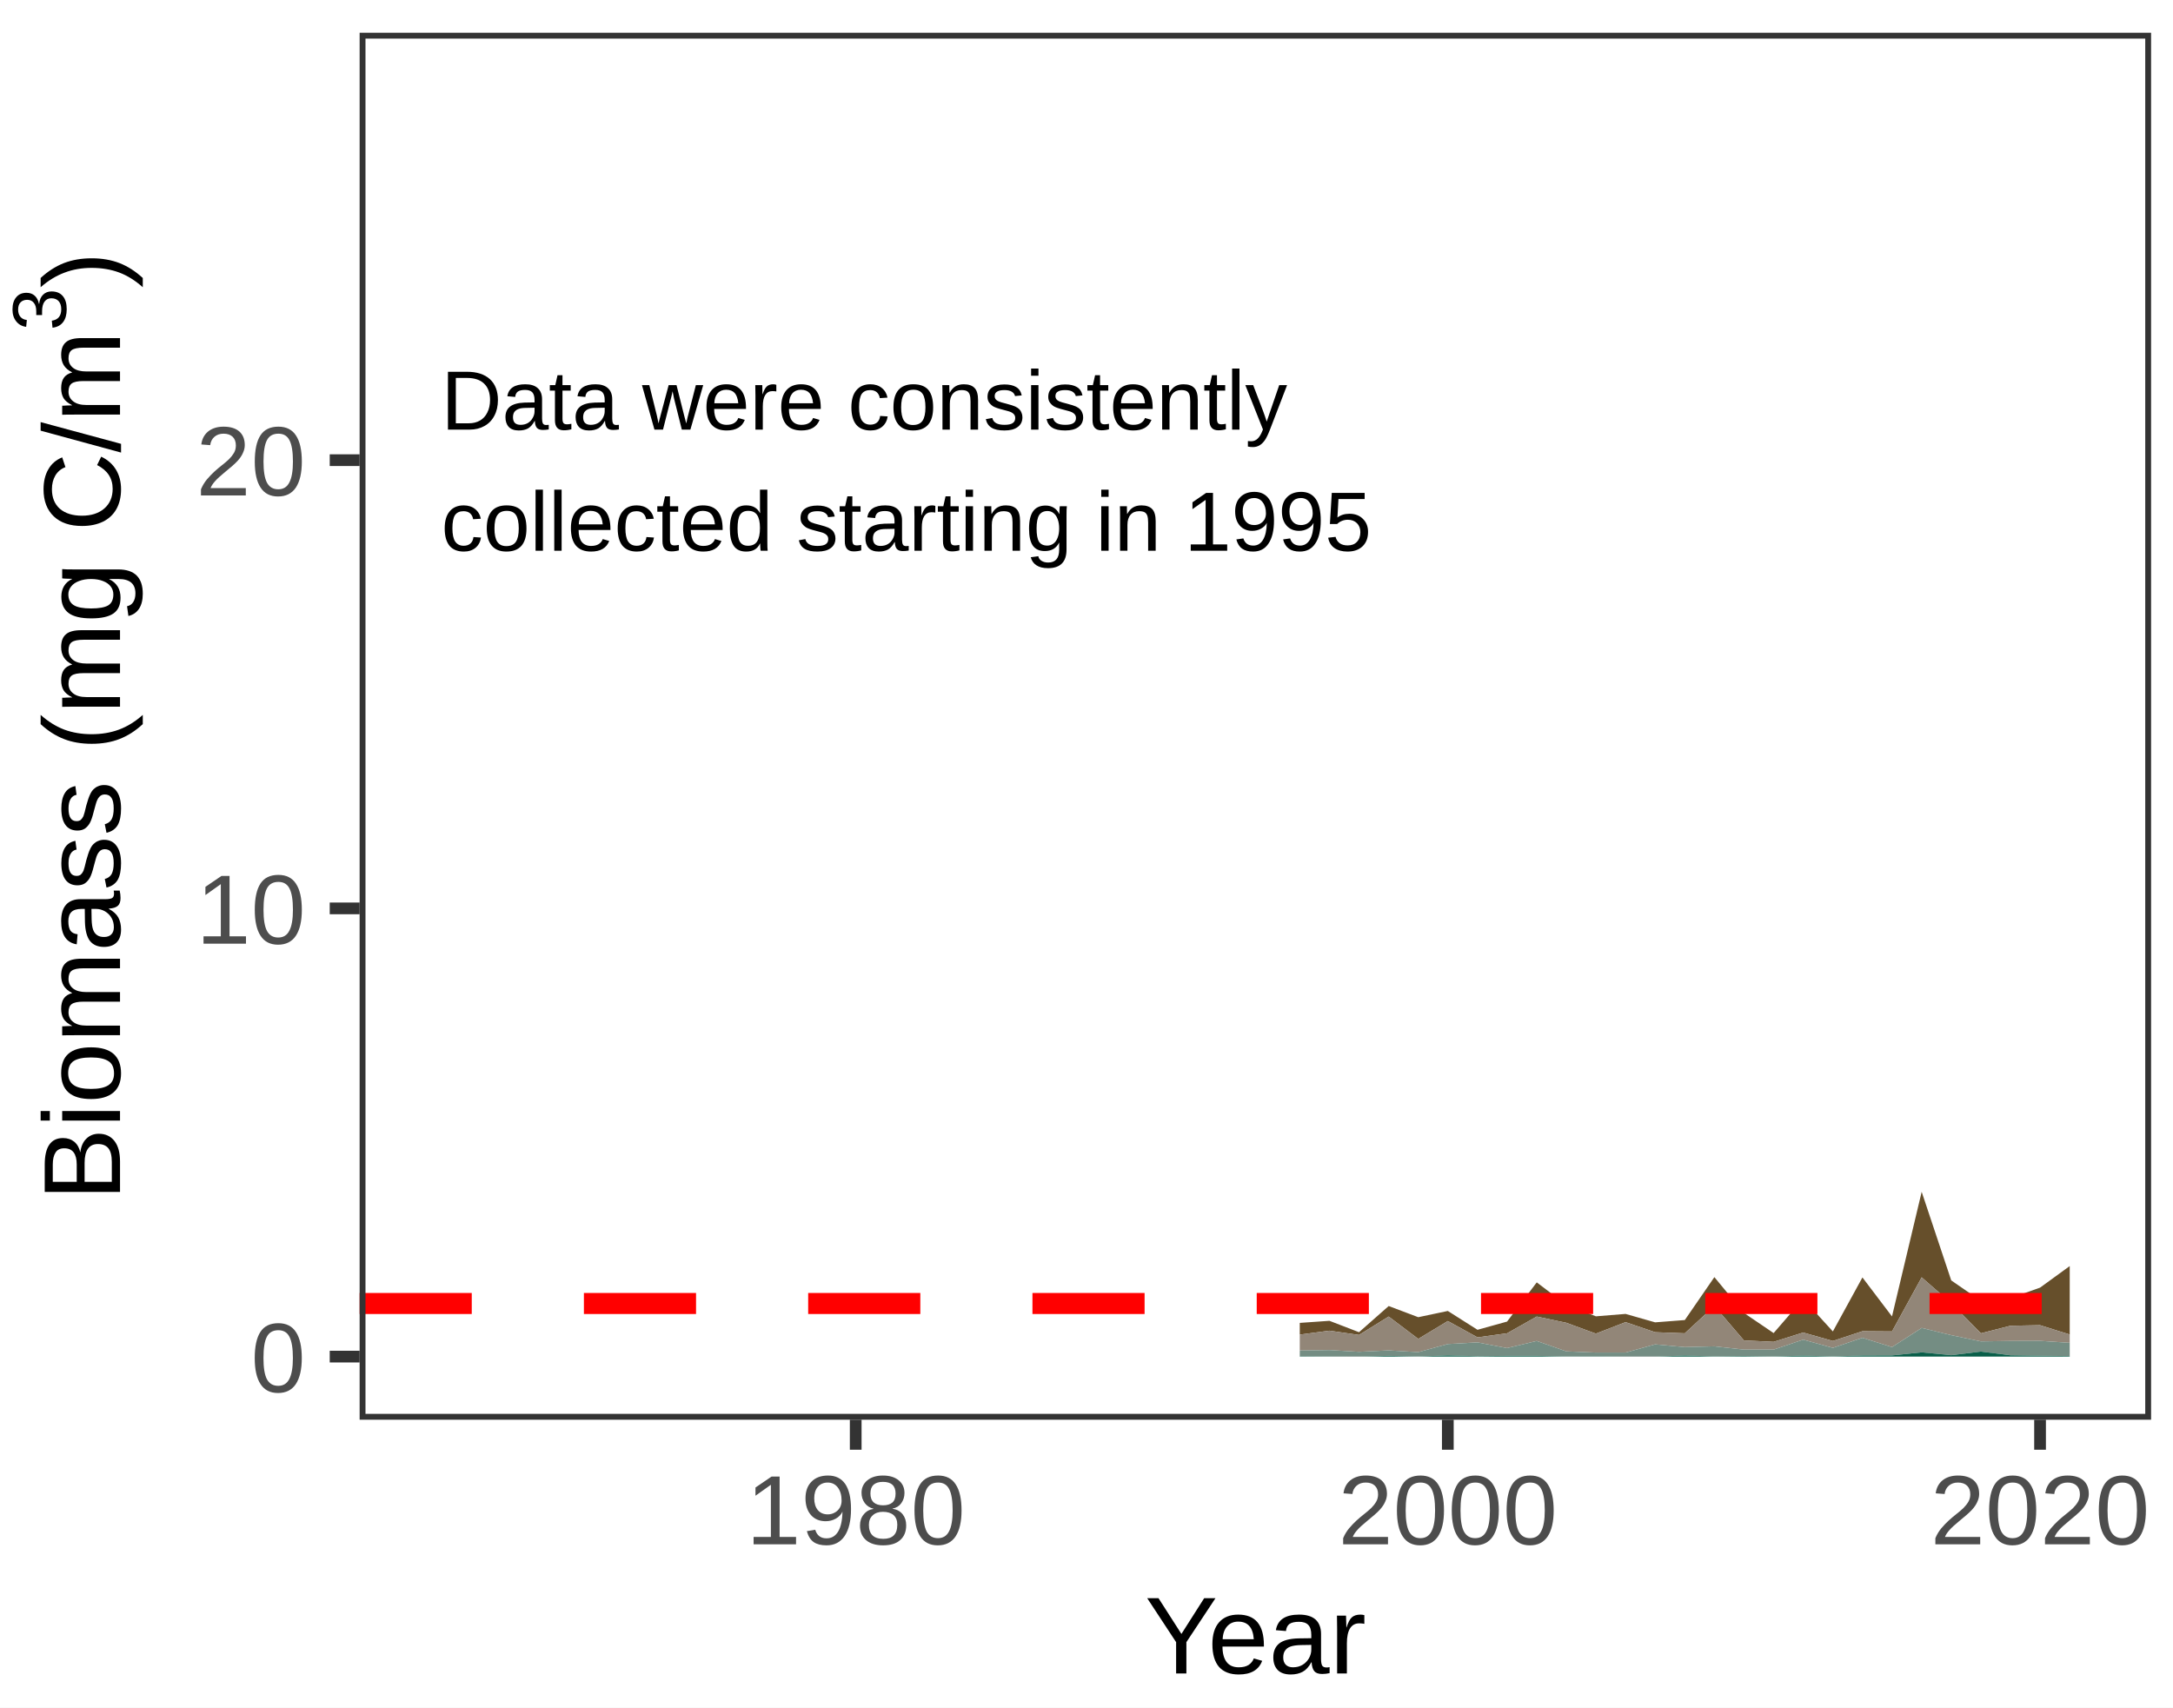
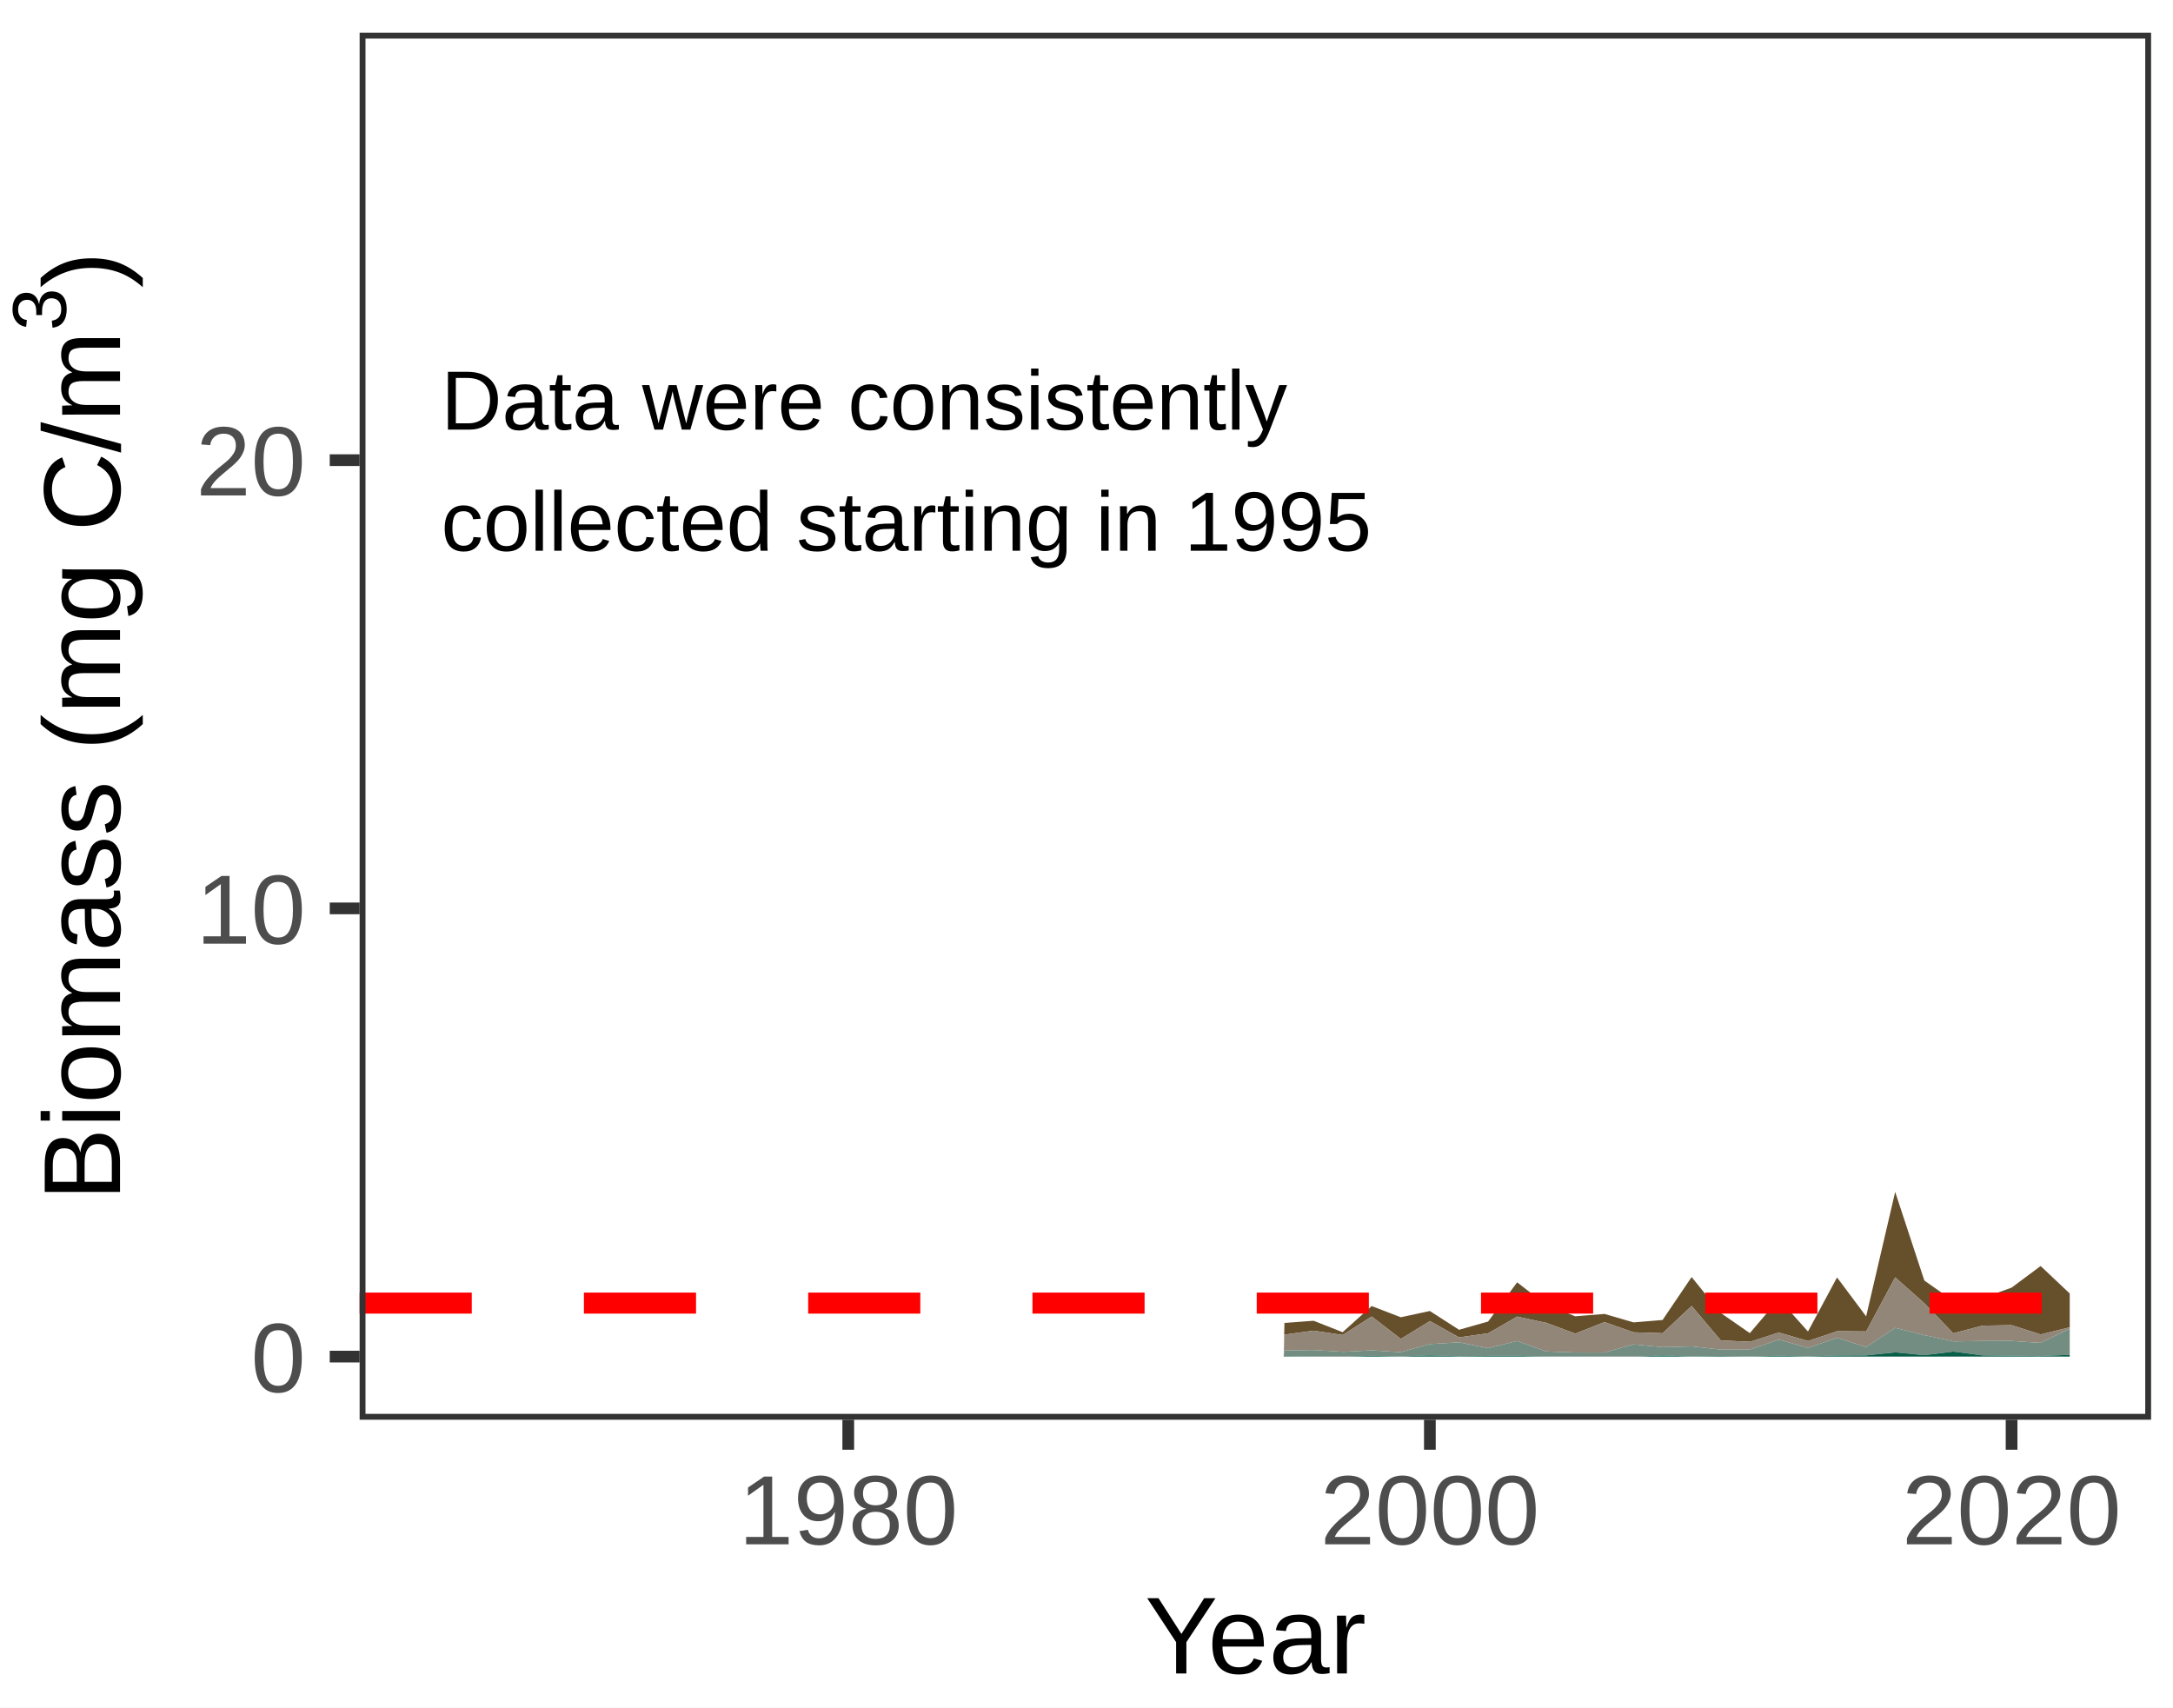
<svg xmlns="http://www.w3.org/2000/svg" class="svglite" width="198.43pt" height="155.91pt" viewBox="0 0 198.43 155.91">
  <defs>
    <style type="text/css">
    .svglite line, .svglite polyline, .svglite polygon, .svglite path, .svglite rect, .svglite circle {
      fill: none;
      stroke: #000000;
      stroke-linecap: round;
      stroke-linejoin: round;
      stroke-miterlimit: 10.00;
    }
    .svglite text {
      white-space: pre;
    }
  </style>
  </defs>
  <rect width="100%" height="100%" style="stroke: none; fill: #FFFFFF;" />
  <defs>
    <clipPath id="cpMC4wMHwxOTguNDN8MC4wMHwxNTUuOTE=">
      <rect x="0.00" y="0.00" width="198.43" height="155.91" />
    </clipPath>
  </defs>
  <g clip-path="url(#cpMC4wMHwxOTguNDN8MC4wMHwxNTUuOTE=)">
    <rect x="0.00" y="0.00" width="198.43" height="155.91" style="stroke-width: 1.07; stroke: #FFFFFF; fill: #FFFFFF;" />
  </g>
  <defs>
    <clipPath id="cpMzIuODR8MTk2LjQzfDIuOTl8MTI5LjY0">
      <rect x="32.84" y="2.99" width="163.59" height="126.65" />
    </clipPath>
  </defs>
  <g clip-path="url(#cpMzIuODR8MTk2LjQzfDIuOTl8MTI5LjY0)">
    <rect x="32.84" y="2.99" width="163.59" height="126.65" style="stroke-width: 1.07; stroke: none; fill: #FFFFFF;" />
-     <polygon points="118.69,120.80 121.40,120.61 124.10,121.65 126.81,119.26 129.51,120.28 132.21,119.71 134.92,121.43 137.62,120.68 140.33,117.10 143.03,119.15 145.73,120.20 148.44,119.98 151.14,120.75 153.85,120.54 156.55,116.62 159.25,119.89 161.96,121.73 164.66,118.61 167.37,121.58 170.07,116.65 172.77,120.21 175.48,108.83 178.18,116.92 180.89,118.79 183.59,118.54 186.29,117.58 189.00,115.61 189.00,121.86 186.29,121.01 183.59,121.06 180.89,121.75 178.18,119.00 175.48,116.64 172.77,121.58 170.07,121.56 167.37,122.45 164.66,121.68 161.96,122.53 159.25,122.40 156.55,119.25 153.85,121.75 151.14,121.65 148.44,120.73 145.73,121.78 143.03,120.79 140.33,120.22 137.62,121.75 134.92,122.12 132.21,120.63 129.51,122.26 126.81,120.22 124.10,121.90 121.40,121.51 118.69,121.87 " style="stroke-width: 0.00; stroke: none; fill: #664F2B;" />
-     <polyline points="118.69,120.80 121.40,120.61 124.10,121.65 126.81,119.26 129.51,120.28 132.21,119.71 134.92,121.43 137.62,120.68 140.33,117.10 143.03,119.15 145.73,120.20 148.44,119.98 151.14,120.75 153.85,120.54 156.55,116.62 159.25,119.89 161.96,121.73 164.66,118.61 167.37,121.58 170.07,116.65 172.77,120.21 175.48,108.83 178.18,116.92 180.89,118.79 183.59,118.54 186.29,117.58 189.00,115.61 " style="stroke-width: 1.07; stroke: none;" />
-     <polygon points="118.69,121.87 121.40,121.51 124.10,121.90 126.81,120.22 129.51,122.26 132.21,120.63 134.92,122.12 137.62,121.75 140.33,120.22 143.03,120.79 145.73,121.78 148.44,120.73 151.14,121.65 153.85,121.75 156.55,119.25 159.25,122.40 161.96,122.53 164.66,121.68 167.37,122.45 170.07,121.56 172.77,121.58 175.48,116.64 178.18,119.00 180.89,121.75 183.59,121.06 186.29,121.01 189.00,121.86 189.00,122.62 186.29,122.44 183.59,122.45 180.89,122.49 178.18,121.92 175.48,121.26 172.77,123.01 170.07,122.16 167.37,123.08 164.66,122.33 161.96,123.24 159.25,123.24 156.55,122.94 153.85,123.01 151.14,122.76 148.44,123.51 145.73,123.51 143.03,123.40 140.33,122.45 137.62,123.10 134.92,122.58 132.21,122.73 129.51,123.47 126.81,123.31 124.10,123.44 121.40,123.28 118.69,123.32 " style="stroke-width: 0.00; stroke: none; fill: #928678;" />
-     <polyline points="118.69,121.87 121.40,121.51 124.10,121.90 126.81,120.22 129.51,122.26 132.21,120.63 134.92,122.12 137.62,121.75 140.33,120.22 143.03,120.79 145.73,121.78 148.44,120.73 151.14,121.65 153.85,121.75 156.55,119.25 159.25,122.40 161.96,122.53 164.66,121.68 167.37,122.45 170.07,121.56 172.77,121.58 175.48,116.64 178.18,119.00 180.89,121.75 183.59,121.06 186.29,121.01 189.00,121.86 " style="stroke-width: 1.07; stroke: none;" />
-     <polygon points="118.69,123.32 121.40,123.28 124.10,123.44 126.81,123.31 129.51,123.47 132.21,122.73 134.92,122.58 137.62,123.10 140.33,122.45 143.03,123.40 145.73,123.51 148.44,123.51 151.14,122.76 153.85,123.01 156.55,122.94 159.25,123.24 161.96,123.24 164.66,122.33 167.37,123.08 170.07,122.16 172.77,123.01 175.48,121.26 178.18,121.92 180.89,122.49 183.59,122.45 186.29,122.44 189.00,122.62 189.00,123.83 186.29,123.80 183.59,123.76 180.89,123.42 178.18,123.75 175.48,123.49 172.77,123.77 170.07,123.78 167.37,123.86 164.66,123.79 161.96,123.87 159.25,123.83 156.55,123.86 153.85,123.78 151.14,123.88 148.44,123.88 145.73,123.86 143.03,123.87 140.33,123.81 137.62,123.81 134.92,123.84 132.21,123.77 129.51,123.87 126.81,123.81 124.10,123.88 121.40,123.87 118.69,123.85 " style="stroke-width: 0.00; stroke: none; fill: #748D83;" />
-     <polyline points="118.69,123.32 121.40,123.28 124.10,123.44 126.81,123.31 129.51,123.47 132.21,122.73 134.92,122.58 137.62,123.10 140.33,122.45 143.03,123.40 145.73,123.51 148.44,123.51 151.14,122.76 153.85,123.01 156.55,122.94 159.25,123.24 161.96,123.24 164.66,122.33 167.37,123.08 170.07,122.16 172.77,123.01 175.48,121.26 178.18,121.92 180.89,122.49 183.59,122.45 186.29,122.44 189.00,122.62 " style="stroke-width: 1.07; stroke: none;" />
-     <polygon points="118.69,123.85 121.40,123.87 124.10,123.88 126.81,123.81 129.51,123.87 132.21,123.77 134.92,123.84 137.62,123.81 140.33,123.81 143.03,123.87 145.73,123.86 148.44,123.88 151.14,123.88 153.85,123.78 156.55,123.86 159.25,123.83 161.96,123.87 164.66,123.79 167.37,123.86 170.07,123.78 172.77,123.77 175.48,123.49 178.18,123.75 180.89,123.42 183.59,123.76 186.29,123.80 189.00,123.83 189.00,123.88 186.29,123.88 183.59,123.88 180.89,123.88 178.18,123.88 175.48,123.88 172.77,123.88 170.07,123.88 167.37,123.88 164.66,123.88 161.96,123.88 159.25,123.88 156.55,123.88 153.85,123.88 151.14,123.88 148.44,123.88 145.73,123.88 143.03,123.88 140.33,123.88 137.62,123.88 134.92,123.88 132.21,123.88 129.51,123.88 126.81,123.88 124.10,123.88 121.40,123.88 118.69,123.88 " style="stroke-width: 0.00; stroke: none; fill: #095E49;" />
-     <polyline points="118.69,123.85 121.40,123.87 124.10,123.88 126.81,123.81 129.51,123.87 132.21,123.77 134.92,123.84 137.62,123.81 140.33,123.81 143.03,123.87 145.73,123.86 148.44,123.88 151.14,123.88 153.85,123.78 156.55,123.86 159.25,123.83 161.96,123.87 164.66,123.79 167.37,123.86 170.07,123.78 172.77,123.77 175.48,123.49 178.18,123.75 180.89,123.42 183.59,123.76 186.29,123.80 189.00,123.83 " style="stroke-width: 1.07; stroke: none;" />
-     <line x1="32.84" y1="119.03" x2="196.43" y2="119.03" style="stroke-width: 1.92; stroke: #FF0000; stroke-dasharray: 10.24,10.24; stroke-linecap: butt;" />
+     <polygon points="117.29,120.80 117.37,120.80 119.88,120.61 119.95,120.61 120.02,120.63 122.53,121.62 122.61,121.65 122.68,121.58 125.19,119.32 125.26,119.26 125.33,119.29 127.85,120.26 127.92,120.28 127.99,120.27 130.50,119.73 130.57,119.71 130.64,119.76 133.16,121.38 133.23,121.43 133.30,121.41 135.81,120.70 135.88,120.68 135.96,120.58 138.47,117.19 138.54,117.10 138.61,117.15 141.12,119.10 141.20,119.15 141.27,119.18 143.78,120.17 143.85,120.20 143.92,120.19 146.43,119.99 146.51,119.98 146.58,120.00 149.09,120.73 149.16,120.75 149.23,120.75 151.75,120.54 151.82,120.54 151.89,120.43 154.40,116.72 154.47,116.62 154.55,116.71 157.06,119.81 157.13,119.89 157.20,119.94 159.71,121.68 159.78,121.73 159.86,121.65 162.37,118.70 162.44,118.61 162.51,118.69 165.02,121.50 165.10,121.58 165.17,121.45 167.68,116.78 167.75,116.65 167.82,116.74 170.34,120.11 170.41,120.21 170.48,119.90 172.99,109.14 173.06,108.83 173.13,109.05 175.65,116.71 175.72,116.92 175.79,116.98 178.30,118.74 178.37,118.79 178.45,118.79 180.96,118.55 181.03,118.54 181.10,118.51 183.61,117.61 183.69,117.58 183.76,117.53 186.27,115.66 186.34,115.61 186.41,115.67 188.93,118.05 189.00,118.11 189.00,121.20 188.93,121.22 186.41,121.84 186.34,121.86 186.27,121.83 183.76,121.03 183.69,121.01 183.61,121.01 181.10,121.05 181.03,121.06 180.96,121.07 178.45,121.73 178.37,121.75 178.30,121.68 175.79,119.07 175.72,119.00 175.65,118.94 173.13,116.70 173.06,116.64 172.99,116.77 170.48,121.45 170.41,121.58 170.34,121.58 167.82,121.56 167.75,121.56 167.68,121.59 165.17,122.43 165.10,122.45 165.02,122.43 162.51,121.70 162.44,121.68 162.37,121.70 159.86,122.51 159.78,122.53 159.71,122.52 157.20,122.40 157.13,122.40 157.06,122.31 154.55,119.34 154.47,119.25 154.40,119.32 151.89,121.68 151.82,121.75 151.75,121.74 149.23,121.66 149.16,121.65 149.09,121.63 146.58,120.75 146.51,120.73 146.43,120.76 143.92,121.75 143.85,121.78 143.78,121.75 141.27,120.82 141.20,120.79 141.12,120.78 138.61,120.24 138.54,120.22 138.47,120.27 135.96,121.71 135.88,121.75 135.81,121.76 133.30,122.11 133.23,122.12 133.16,122.08 130.64,120.67 130.57,120.63 130.50,120.68 127.99,122.22 127.92,122.26 127.85,122.21 125.33,120.27 125.26,120.22 125.19,120.26 122.68,121.86 122.61,121.90 122.53,121.89 120.02,121.52 119.95,121.51 119.88,121.52 117.37,121.86 117.29,121.87 117.22,123.88 " style="stroke-width: 0.00; stroke: none; stroke-linecap: butt; fill: #664F2B;" />
+     <polyline points="117.29,120.80 117.37,120.80 119.88,120.61 119.95,120.61 120.02,120.63 122.53,121.62 122.61,121.65 122.68,121.58 125.19,119.32 125.26,119.26 125.33,119.29 127.85,120.26 127.92,120.28 127.99,120.27 130.50,119.73 130.57,119.71 130.64,119.76 133.16,121.38 133.23,121.43 133.30,121.41 135.81,120.70 135.88,120.68 135.96,120.58 138.47,117.19 138.54,117.10 138.61,117.15 141.12,119.10 141.20,119.15 141.27,119.18 143.78,120.17 143.85,120.20 143.92,120.19 146.43,119.99 146.51,119.98 146.58,120.00 149.09,120.73 149.16,120.75 149.23,120.75 151.75,120.54 151.82,120.54 151.89,120.43 154.40,116.72 154.47,116.62 154.55,116.71 157.06,119.81 157.13,119.89 157.20,119.94 159.71,121.68 159.78,121.73 159.86,121.65 162.37,118.70 162.44,118.61 162.51,118.69 165.02,121.50 165.10,121.58 165.17,121.45 167.68,116.78 167.75,116.65 167.82,116.74 170.34,120.11 170.41,120.21 170.48,119.90 172.99,109.14 173.06,108.83 173.13,109.05 175.65,116.71 175.72,116.92 175.79,116.98 178.30,118.74 178.37,118.79 178.45,118.79 180.96,118.55 181.03,118.54 181.10,118.51 183.61,117.61 183.69,117.58 183.76,117.53 186.27,115.66 186.34,115.61 186.41,115.67 188.93,118.05 189.00,118.11 " style="stroke-width: 1.07; stroke: none; stroke-linecap: butt;" />
+     <polygon points="117.29,121.87 117.37,121.86 119.88,121.52 119.95,121.51 120.02,121.52 122.53,121.89 122.61,121.90 122.68,121.86 125.19,120.26 125.26,120.22 125.33,120.27 127.85,122.21 127.92,122.26 127.99,122.22 130.50,120.68 130.57,120.63 130.64,120.67 133.16,122.08 133.23,122.12 133.30,122.11 135.81,121.76 135.88,121.75 135.96,121.71 138.47,120.27 138.54,120.22 138.61,120.24 141.12,120.78 141.20,120.79 141.27,120.82 143.78,121.75 143.85,121.78 143.92,121.75 146.43,120.76 146.51,120.73 146.58,120.75 149.09,121.63 149.16,121.65 149.23,121.66 151.75,121.74 151.82,121.75 151.89,121.68 154.40,119.32 154.47,119.25 154.55,119.34 157.06,122.31 157.13,122.40 157.20,122.40 159.71,122.52 159.78,122.53 159.86,122.51 162.37,121.70 162.44,121.68 162.51,121.70 165.02,122.43 165.10,122.45 165.17,122.43 167.68,121.59 167.75,121.56 167.82,121.56 170.34,121.58 170.41,121.58 170.48,121.45 172.99,116.77 173.06,116.64 173.13,116.70 175.65,118.94 175.72,119.00 175.79,119.07 178.30,121.68 178.37,121.75 178.45,121.73 180.96,121.07 181.03,121.06 181.10,121.05 183.61,121.01 183.69,121.01 183.76,121.03 186.27,121.83 186.34,121.86 186.41,121.84 188.93,121.22 189.00,121.20 189.00,121.32 188.93,121.36 186.41,122.59 186.34,122.62 186.27,122.62 183.76,122.45 183.69,122.44 183.61,122.44 181.10,122.45 181.03,122.45 180.96,122.45 178.45,122.49 178.37,122.49 178.30,122.47 175.79,121.93 175.72,121.92 175.65,121.90 173.13,121.27 173.06,121.26 172.99,121.30 170.48,122.96 170.41,123.01 170.34,122.99 167.82,122.18 167.75,122.16 167.68,122.18 165.17,123.06 165.10,123.08 165.02,123.06 162.51,122.35 162.44,122.33 162.37,122.35 159.86,123.21 159.78,123.24 159.71,123.24 157.20,123.24 157.13,123.24 157.06,123.23 154.55,122.95 154.47,122.94 154.40,122.95 151.89,123.01 151.82,123.01 151.75,123.01 149.23,122.77 149.16,122.76 149.09,122.78 146.58,123.49 146.51,123.51 146.43,123.51 143.92,123.51 143.85,123.51 143.78,123.50 141.27,123.41 141.20,123.40 141.12,123.38 138.61,122.48 138.54,122.45 138.47,122.47 135.96,123.09 135.88,123.10 135.81,123.09 133.30,122.59 133.23,122.58 133.16,122.58 130.64,122.73 130.57,122.73 130.50,122.75 127.99,123.45 127.92,123.47 127.85,123.47 125.33,123.31 125.26,123.31 125.19,123.31 122.68,123.44 122.61,123.44 122.53,123.43 120.02,123.28 119.95,123.28 119.88,123.28 117.37,123.32 117.29,123.32 117.22,123.88 " style="stroke-width: 0.00; stroke: none; stroke-linecap: butt; fill: #928678;" />
+     <polyline points="117.29,121.87 117.37,121.86 119.88,121.52 119.95,121.51 120.02,121.52 122.53,121.89 122.61,121.90 122.68,121.86 125.19,120.26 125.26,120.22 125.33,120.27 127.85,122.21 127.92,122.26 127.99,122.22 130.50,120.68 130.57,120.63 130.64,120.67 133.16,122.08 133.23,122.12 133.30,122.11 135.81,121.76 135.88,121.75 135.96,121.71 138.47,120.27 138.54,120.22 138.61,120.24 141.12,120.78 141.20,120.79 141.27,120.82 143.78,121.75 143.85,121.78 143.92,121.75 146.43,120.76 146.51,120.73 146.58,120.75 149.09,121.63 149.16,121.65 149.23,121.66 151.75,121.74 151.82,121.75 151.89,121.68 154.40,119.32 154.47,119.25 154.55,119.34 157.06,122.31 157.13,122.40 157.20,122.40 159.71,122.52 159.78,122.53 159.86,122.51 162.37,121.70 162.44,121.68 162.51,121.70 165.02,122.43 165.10,122.45 165.17,122.43 167.68,121.59 167.75,121.56 167.82,121.56 170.34,121.58 170.41,121.58 170.48,121.45 172.99,116.77 173.06,116.64 173.13,116.70 175.65,118.94 175.72,119.00 175.79,119.07 178.30,121.68 178.37,121.75 178.45,121.73 180.96,121.07 181.03,121.06 181.10,121.05 183.61,121.01 183.69,121.01 183.76,121.03 186.27,121.83 186.34,121.86 186.41,121.84 188.93,121.22 189.00,121.20 " style="stroke-width: 1.07; stroke: none; stroke-linecap: butt;" />
+     <polygon points="117.29,123.32 117.37,123.32 119.88,123.28 119.95,123.28 120.02,123.28 122.53,123.43 122.61,123.44 122.68,123.44 125.19,123.31 125.26,123.31 125.33,123.31 127.85,123.47 127.92,123.47 127.99,123.45 130.50,122.75 130.57,122.73 130.64,122.73 133.16,122.58 133.23,122.58 133.30,122.59 135.81,123.09 135.88,123.10 135.96,123.09 138.47,122.47 138.54,122.45 138.61,122.48 141.12,123.38 141.20,123.40 141.27,123.41 143.78,123.50 143.85,123.51 143.92,123.51 146.43,123.51 146.51,123.51 146.58,123.49 149.09,122.78 149.16,122.76 149.23,122.77 151.75,123.01 151.82,123.01 151.89,123.01 154.40,122.95 154.47,122.94 154.55,122.95 157.06,123.23 157.13,123.24 157.20,123.24 159.71,123.24 159.78,123.24 159.86,123.21 162.37,122.35 162.44,122.33 162.51,122.35 165.02,123.06 165.10,123.08 165.17,123.06 167.68,122.18 167.75,122.16 167.82,122.18 170.34,122.99 170.41,123.01 170.48,122.96 172.99,121.30 173.06,121.26 173.13,121.27 175.65,121.90 175.72,121.92 175.79,121.93 178.30,122.47 178.37,122.49 178.45,122.49 180.96,122.45 181.03,122.45 181.10,122.45 183.61,122.44 183.69,122.44 183.76,122.45 186.27,122.62 186.34,122.62 186.41,122.59 188.93,121.36 189.00,121.32 189.00,123.72 188.93,123.72 186.41,123.82 186.34,123.83 186.27,123.83 183.76,123.80 183.69,123.80 183.61,123.80 181.10,123.77 181.03,123.76 180.96,123.76 178.45,123.43 178.37,123.42 178.30,123.43 175.79,123.74 175.72,123.75 175.65,123.74 173.13,123.50 173.06,123.49 172.99,123.50 170.48,123.76 170.41,123.77 170.34,123.77 167.82,123.78 167.75,123.78 167.68,123.78 165.17,123.86 165.10,123.86 165.02,123.86 162.51,123.80 162.44,123.79 162.37,123.80 159.86,123.87 159.78,123.87 159.71,123.87 157.20,123.83 157.13,123.83 157.06,123.83 154.55,123.86 154.47,123.86 154.40,123.86 151.89,123.78 151.82,123.78 151.75,123.78 149.23,123.88 149.16,123.88 149.09,123.88 146.58,123.88 146.51,123.88 146.43,123.88 143.92,123.86 143.85,123.86 143.78,123.86 141.27,123.87 141.20,123.87 141.12,123.87 138.61,123.81 138.54,123.81 138.47,123.81 135.96,123.81 135.88,123.81 135.81,123.82 133.30,123.84 133.23,123.84 133.16,123.84 130.64,123.77 130.57,123.77 130.50,123.77 127.99,123.86 127.92,123.87 127.85,123.86 125.33,123.81 125.26,123.81 125.19,123.81 122.68,123.88 122.61,123.88 122.53,123.88 120.02,123.87 119.95,123.87 119.88,123.87 117.37,123.85 117.29,123.85 117.22,123.88 " style="stroke-width: 0.00; stroke: none; stroke-linecap: butt; fill: #748D83;" />
+     <polyline points="117.29,123.32 117.37,123.32 119.88,123.28 119.95,123.28 120.02,123.28 122.53,123.43 122.61,123.44 122.68,123.44 125.19,123.31 125.26,123.31 125.33,123.31 127.85,123.47 127.92,123.47 127.99,123.45 130.50,122.75 130.57,122.73 130.64,122.73 133.16,122.58 133.23,122.58 133.30,122.59 135.81,123.09 135.88,123.10 135.96,123.09 138.47,122.47 138.54,122.45 138.61,122.48 141.12,123.38 141.20,123.40 141.27,123.41 143.78,123.50 143.85,123.51 143.92,123.51 146.43,123.51 146.51,123.51 146.58,123.49 149.09,122.78 149.16,122.76 149.23,122.77 151.75,123.01 151.82,123.01 151.89,123.01 154.40,122.95 154.47,122.94 154.55,122.95 157.06,123.23 157.13,123.24 157.20,123.24 159.71,123.24 159.78,123.24 159.86,123.21 162.37,122.35 162.44,122.33 162.51,122.35 165.02,123.06 165.10,123.08 165.17,123.06 167.68,122.18 167.75,122.16 167.82,122.18 170.34,122.99 170.41,123.01 170.48,122.96 172.99,121.30 173.06,121.26 173.13,121.27 175.65,121.90 175.72,121.92 175.79,121.93 178.30,122.47 178.37,122.49 178.45,122.49 180.96,122.45 181.03,122.45 181.10,122.45 183.61,122.44 183.69,122.44 183.76,122.45 186.27,122.62 186.34,122.62 186.41,122.59 188.93,121.36 189.00,121.32 " style="stroke-width: 1.07; stroke: none; stroke-linecap: butt;" />
+     <polygon points="117.29,123.85 117.37,123.85 119.88,123.87 119.95,123.87 120.02,123.87 122.53,123.88 122.61,123.88 122.68,123.88 125.19,123.81 125.26,123.81 125.33,123.81 127.85,123.86 127.92,123.87 127.99,123.86 130.50,123.77 130.57,123.77 130.64,123.77 133.16,123.84 133.23,123.84 133.30,123.84 135.81,123.82 135.88,123.81 135.96,123.81 138.47,123.81 138.54,123.81 138.61,123.81 141.12,123.87 141.20,123.87 141.27,123.87 143.78,123.86 143.85,123.86 143.92,123.86 146.43,123.88 146.51,123.88 146.58,123.88 149.09,123.88 149.16,123.88 149.23,123.88 151.75,123.78 151.82,123.78 151.89,123.78 154.40,123.86 154.47,123.86 154.55,123.86 157.06,123.83 157.13,123.83 157.20,123.83 159.71,123.87 159.78,123.87 159.86,123.87 162.37,123.80 162.44,123.79 162.51,123.80 165.02,123.86 165.10,123.86 165.17,123.86 167.68,123.78 167.75,123.78 167.82,123.78 170.34,123.77 170.41,123.77 170.48,123.76 172.99,123.50 173.06,123.49 173.13,123.50 175.65,123.74 175.72,123.75 175.79,123.74 178.30,123.43 178.37,123.42 178.45,123.43 180.96,123.76 181.03,123.76 181.10,123.77 183.61,123.80 183.69,123.80 183.76,123.80 186.27,123.83 186.34,123.83 186.41,123.82 188.93,123.72 189.00,123.72 189.00,123.88 188.93,123.88 186.41,123.88 186.34,123.88 186.27,123.88 183.76,123.88 183.69,123.88 183.61,123.88 181.10,123.88 181.03,123.88 180.96,123.88 178.45,123.88 178.37,123.88 178.30,123.88 175.79,123.88 175.72,123.88 175.65,123.88 173.13,123.88 173.06,123.88 172.99,123.88 170.48,123.88 170.41,123.88 170.34,123.88 167.82,123.88 167.75,123.88 167.68,123.88 165.17,123.88 165.10,123.88 165.02,123.88 162.51,123.88 162.44,123.88 162.37,123.88 159.86,123.88 159.78,123.88 159.71,123.88 157.20,123.88 157.13,123.88 157.06,123.88 154.55,123.88 154.47,123.88 154.40,123.88 151.89,123.88 151.82,123.88 151.75,123.88 149.23,123.88 149.16,123.88 149.09,123.88 146.58,123.88 146.51,123.88 146.43,123.88 143.92,123.88 143.85,123.88 143.78,123.88 141.27,123.88 141.20,123.88 141.12,123.88 138.61,123.88 138.54,123.88 138.47,123.88 135.96,123.88 135.88,123.88 135.81,123.88 133.30,123.88 133.23,123.88 133.16,123.88 130.64,123.88 130.57,123.88 130.50,123.88 127.99,123.88 127.92,123.88 127.85,123.88 125.33,123.88 125.26,123.88 125.19,123.88 122.68,123.88 122.61,123.88 122.53,123.88 120.02,123.88 119.95,123.88 119.88,123.88 117.37,123.88 117.29,123.88 117.22,123.88 " style="stroke-width: 0.00; stroke: none; stroke-linecap: butt; fill: #095E49;" />
+     <polyline points="117.29,123.85 117.37,123.85 119.88,123.87 119.95,123.87 120.02,123.87 122.53,123.88 122.61,123.88 122.68,123.88 125.19,123.81 125.26,123.81 125.33,123.81 127.85,123.86 127.92,123.87 127.99,123.86 130.50,123.77 130.57,123.77 130.64,123.77 133.16,123.84 133.23,123.84 133.30,123.84 135.81,123.82 135.88,123.81 135.96,123.81 138.47,123.81 138.54,123.81 138.61,123.81 141.12,123.87 141.20,123.87 141.27,123.87 143.78,123.86 143.85,123.86 143.92,123.86 146.43,123.88 146.51,123.88 146.58,123.88 149.09,123.88 149.16,123.88 149.23,123.88 151.75,123.78 151.82,123.78 151.89,123.78 154.40,123.86 154.47,123.86 154.55,123.86 157.06,123.83 157.13,123.83 157.20,123.83 159.71,123.87 159.78,123.87 159.86,123.87 162.37,123.80 162.44,123.79 162.51,123.80 165.02,123.86 165.10,123.86 165.17,123.86 167.68,123.78 167.75,123.78 167.82,123.78 170.34,123.77 170.41,123.77 170.48,123.76 172.99,123.50 173.06,123.49 173.13,123.50 175.65,123.74 175.72,123.75 175.79,123.74 178.30,123.43 178.37,123.42 178.45,123.43 180.96,123.76 181.03,123.76 181.10,123.77 183.61,123.80 183.69,123.80 183.76,123.80 186.27,123.83 186.34,123.83 186.41,123.82 188.93,123.72 189.00,123.72 " style="stroke-width: 1.07; stroke: none; stroke-linecap: butt;" />
+     <line x1="32.84" y1="118.99" x2="196.43" y2="118.99" style="stroke-width: 1.92; stroke: #FF0000; stroke-dasharray: 10.24,10.24; stroke-linecap: butt;" />
    <text x="40.28" y="39.23" style="font-size: 7.68px; font-family: &quot;Arial&quot;;" textLength="79.35px" lengthAdjust="spacingAndGlyphs">Data were consistently </text>
    <text x="40.28" y="50.29" style="font-size: 7.68px; font-family: &quot;Arial&quot;;" textLength="87.05px" lengthAdjust="spacingAndGlyphs"> collected starting in 1995</text>
    <rect x="32.84" y="2.99" width="163.59" height="126.65" style="stroke-width: 1.07; stroke: #333333;" />
  </g>
  <g clip-path="url(#cpMC4wMHwxOTguNDN8MC4wMHwxNTUuOTE=)">
    <text x="27.91" y="127.11" text-anchor="end" style="font-size: 9.00px;fill: #4D4D4D; font-family: &quot;Arial&quot;;" textLength="5.00px" lengthAdjust="spacingAndGlyphs">0</text>
    <text x="27.91" y="86.17" text-anchor="end" style="font-size: 9.00px;fill: #4D4D4D; font-family: &quot;Arial&quot;;" textLength="10.01px" lengthAdjust="spacingAndGlyphs">10</text>
    <text x="27.91" y="45.24" text-anchor="end" style="font-size: 9.00px;fill: #4D4D4D; font-family: &quot;Arial&quot;;" textLength="10.01px" lengthAdjust="spacingAndGlyphs">20</text>
    <polyline points="30.11,123.88 32.84,123.88 " style="stroke-width: 1.07; stroke: #333333; stroke-linecap: butt;" />
    <polyline points="30.11,82.95 32.84,82.95 " style="stroke-width: 1.07; stroke: #333333; stroke-linecap: butt;" />
    <polyline points="30.11,42.02 32.84,42.02 " style="stroke-width: 1.07; stroke: #333333; stroke-linecap: butt;" />
-     <polyline points="78.14,132.38 78.14,129.64 " style="stroke-width: 1.07; stroke: #333333; stroke-linecap: butt;" />
-     <polyline points="132.21,132.38 132.21,129.64 " style="stroke-width: 1.07; stroke: #333333; stroke-linecap: butt;" />
-     <polyline points="186.29,132.38 186.29,129.64 " style="stroke-width: 1.07; stroke: #333333; stroke-linecap: butt;" />
-     <text x="78.14" y="141.02" text-anchor="middle" style="font-size: 9.00px;fill: #4D4D4D; font-family: &quot;Arial&quot;;" textLength="20.02px" lengthAdjust="spacingAndGlyphs">1980</text>
-     <text x="132.21" y="141.02" text-anchor="middle" style="font-size: 9.00px;fill: #4D4D4D; font-family: &quot;Arial&quot;;" textLength="20.02px" lengthAdjust="spacingAndGlyphs">2000</text>
-     <text x="186.29" y="141.02" text-anchor="middle" style="font-size: 9.00px;fill: #4D4D4D; font-family: &quot;Arial&quot;;" textLength="20.02px" lengthAdjust="spacingAndGlyphs">2020</text>
+     <polyline points="77.46,132.38 77.46,129.64 " style="stroke-width: 1.07; stroke: #333333; stroke-linecap: butt;" />
+     <polyline points="130.57,132.38 130.57,129.64 " style="stroke-width: 1.07; stroke: #333333; stroke-linecap: butt;" />
+     <polyline points="183.69,132.38 183.69,129.64 " style="stroke-width: 1.07; stroke: #333333; stroke-linecap: butt;" />
+     <text x="77.46" y="141.02" text-anchor="middle" style="font-size: 9.00px;fill: #4D4D4D; font-family: &quot;Arial&quot;;" textLength="20.02px" lengthAdjust="spacingAndGlyphs">1980</text>
+     <text x="130.57" y="141.02" text-anchor="middle" style="font-size: 9.00px;fill: #4D4D4D; font-family: &quot;Arial&quot;;" textLength="20.02px" lengthAdjust="spacingAndGlyphs">2000</text>
+     <text x="183.69" y="141.02" text-anchor="middle" style="font-size: 9.00px;fill: #4D4D4D; font-family: &quot;Arial&quot;;" textLength="20.02px" lengthAdjust="spacingAndGlyphs">2020</text>
    <text x="114.64" y="152.81" text-anchor="middle" style="font-size: 10.00px; font-family: &quot;Arial&quot;;" textLength="20.22px" lengthAdjust="spacingAndGlyphs">Year</text>
    <text transform="translate(10.96,109.67) rotate(-90)" style="font-size: 10.00px; font-family: &quot;Arial&quot;;" textLength="79.48px" lengthAdjust="spacingAndGlyphs">Biomass (mg C/m</text>
    <text transform="translate(6.03,30.19) rotate(-90)" style="font-size: 7.00px; font-family: &quot;Arial&quot;;" textLength="3.90px" lengthAdjust="spacingAndGlyphs">3</text>
    <text transform="translate(10.96,26.29) rotate(-90)" style="font-size: 10.00px; font-family: &quot;Arial&quot;;" textLength="3.33px" lengthAdjust="spacingAndGlyphs">)</text>
  </g>
</svg>
